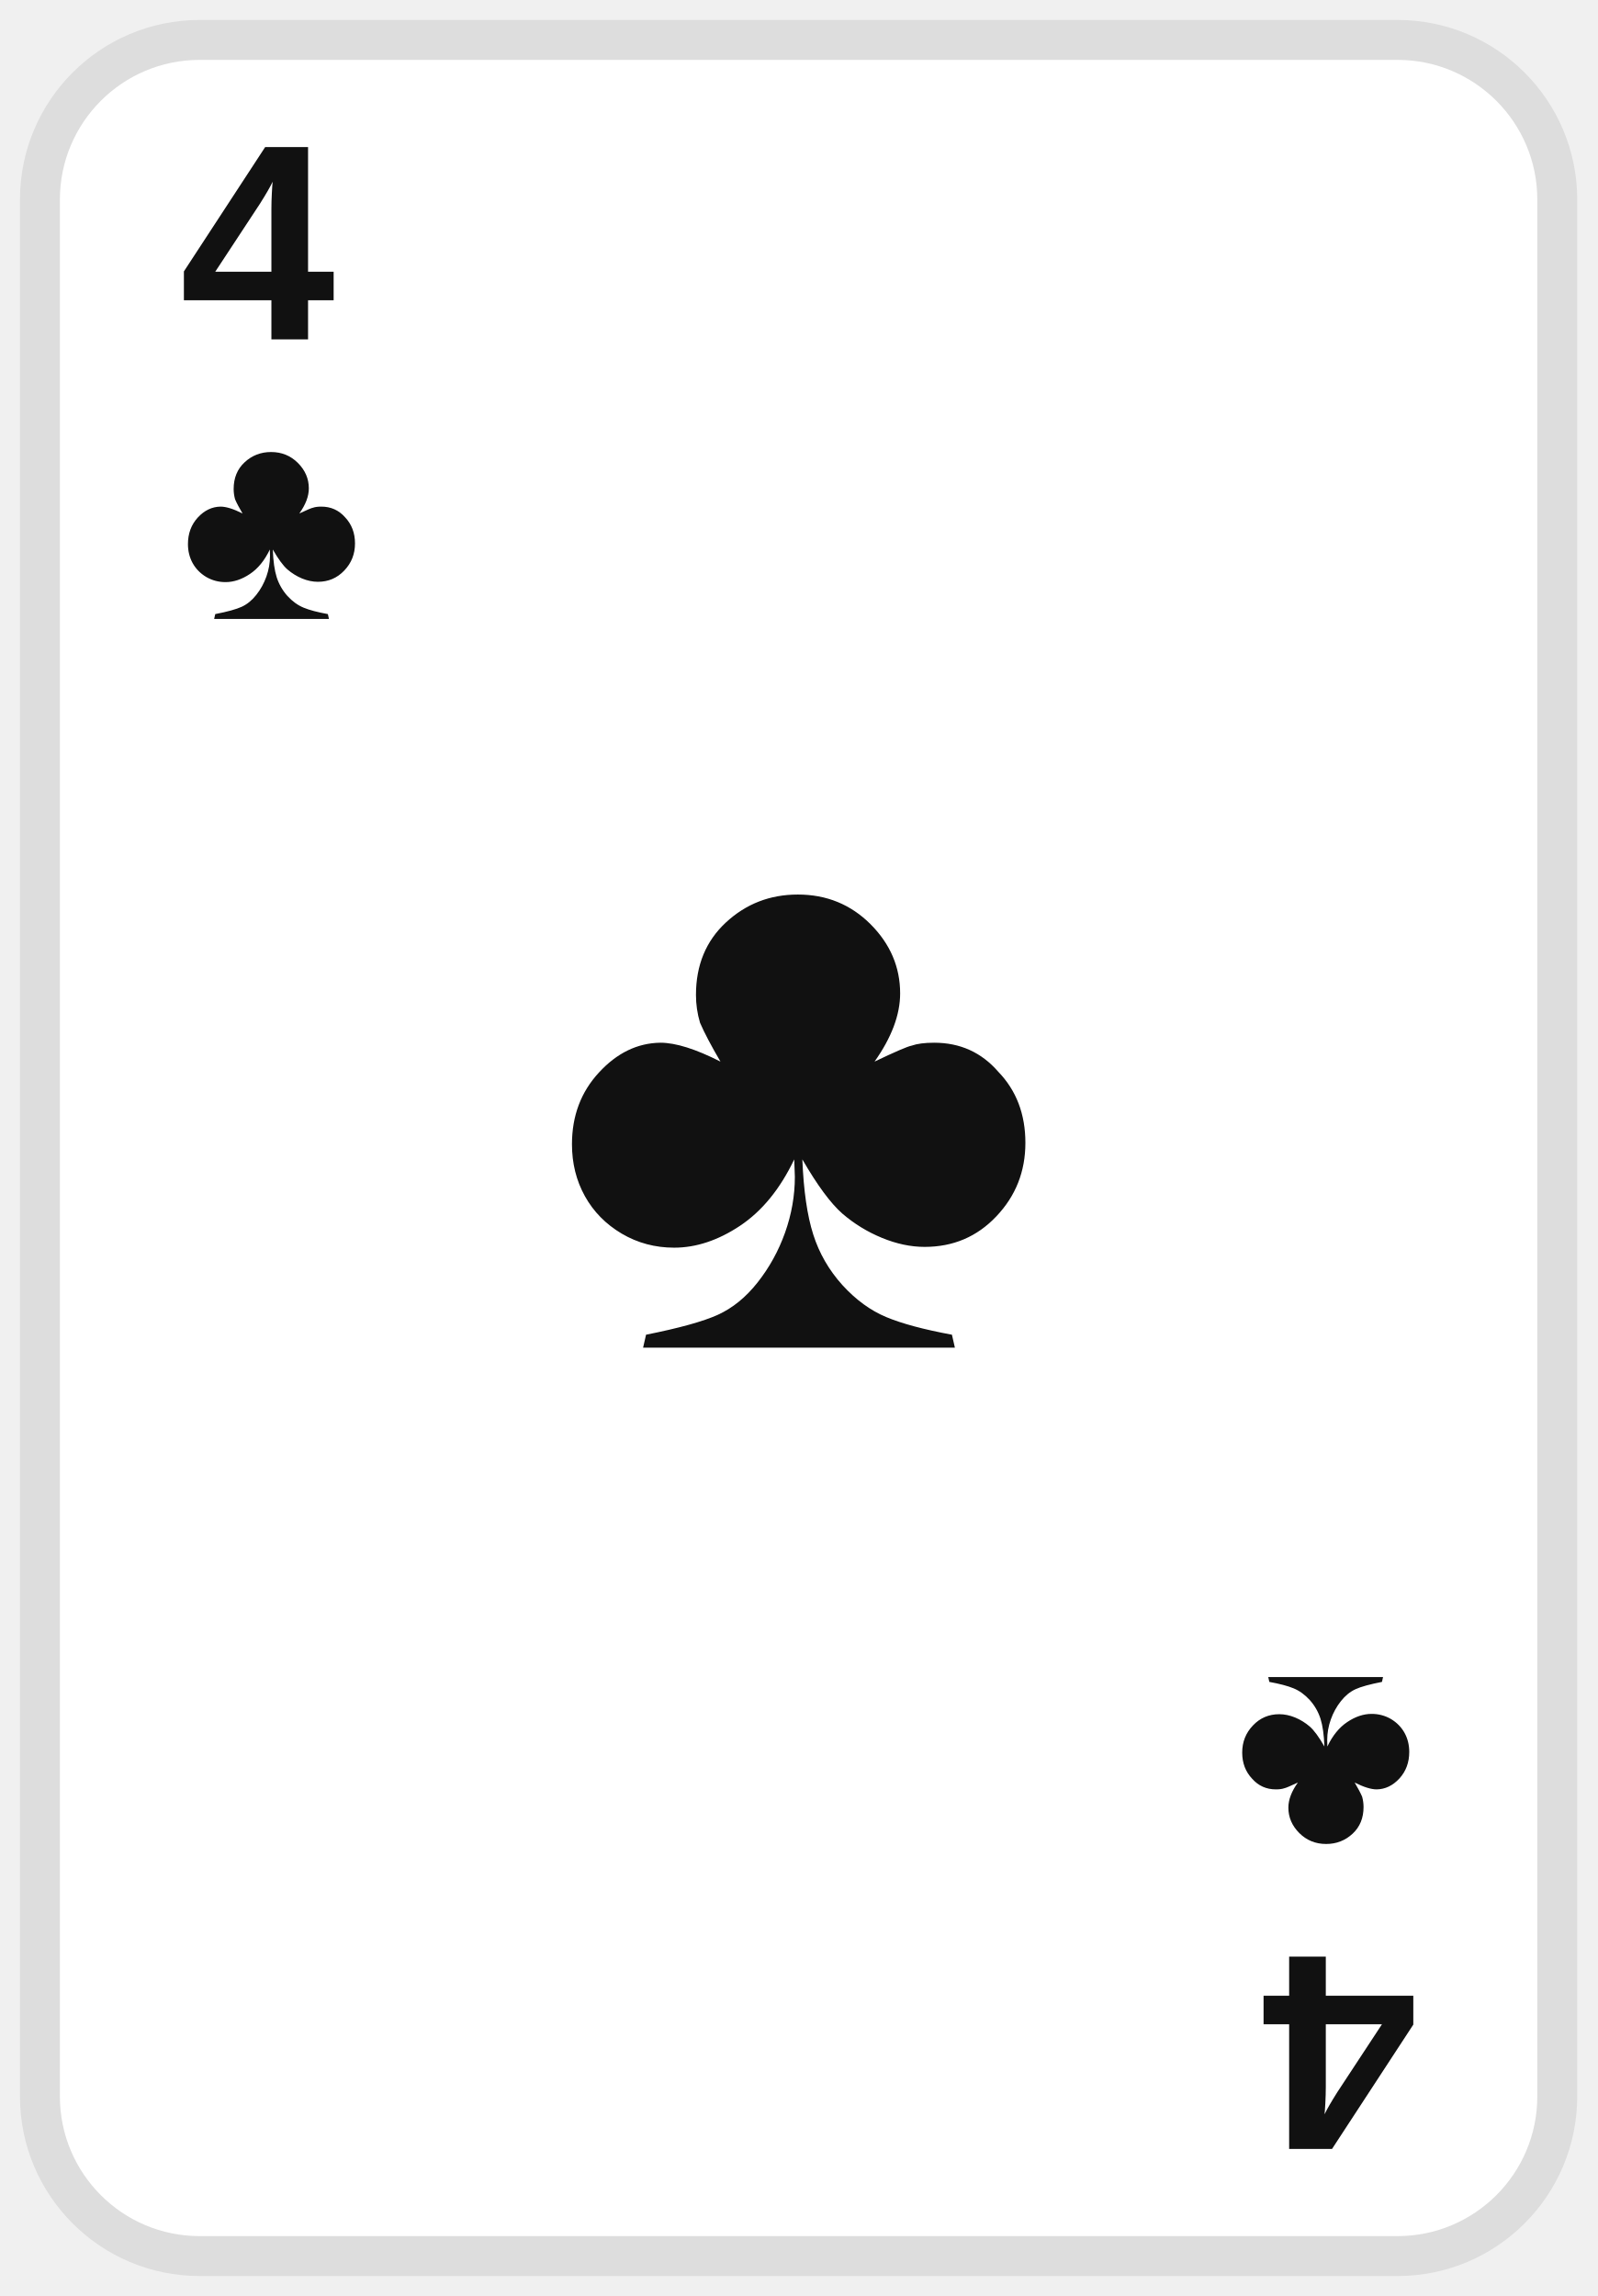
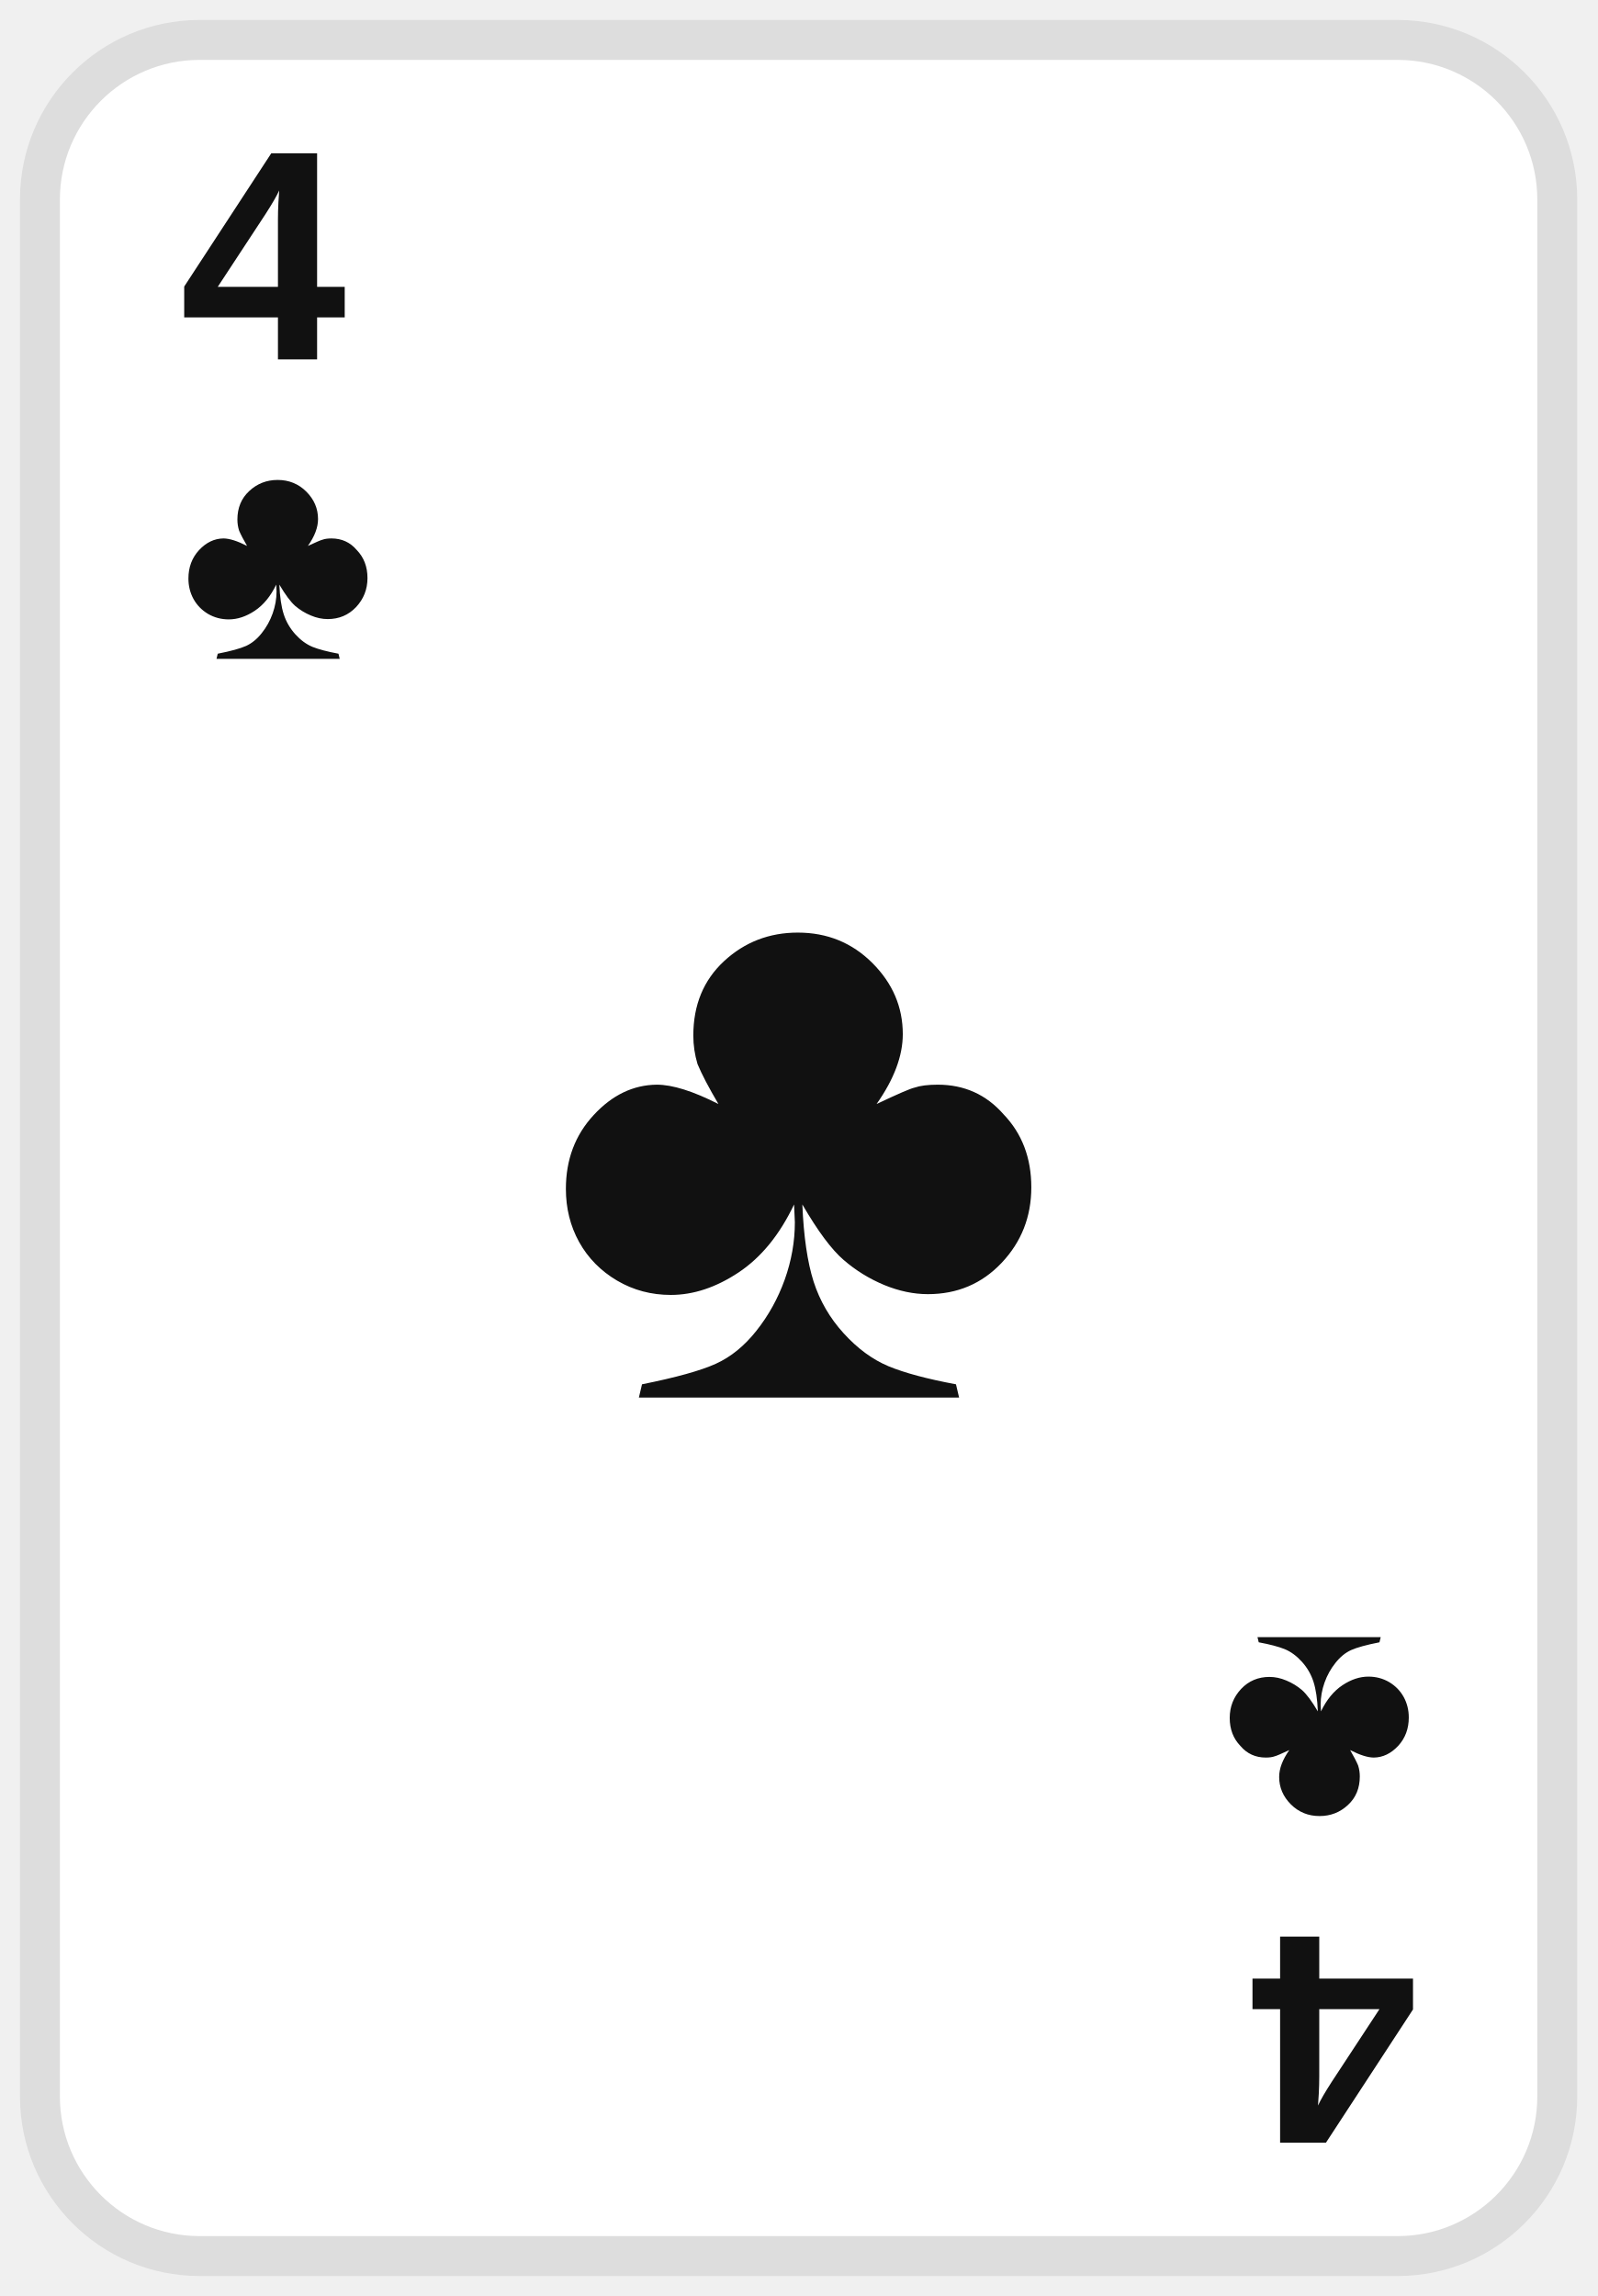
<svg xmlns="http://www.w3.org/2000/svg" width="160" height="230" viewBox="0 0 160 230">
-   <rect x="4" y="4" width="152" height="222" rx="16" fill="white" stroke="#dddddd" stroke-width="4" />
-   <text x="18" y="34" font-size="28" font-family="Arial" font-weight="bold" fill="#111111">4</text>
-   <text x="18" y="62" font-size="28" font-family="Arial" fill="#111111">♣</text>
-   <text x="80" y="135" text-anchor="middle" font-size="76" font-family="Arial" fill="#111111">♣</text>
+   <rect x="4" y="4" width="152" height="222" rx="16" fill="white" stroke="#ddd" stroke-width="4" />
+   <text x="18" y="36" font-size="30" font-family="Arial" font-weight="bold" fill="#111">4</text>
+   <text x="18" y="66" font-size="30" font-family="Arial" fill="#111">♣</text>
+   <text x="80" y="140" text-anchor="middle" font-size="78" font-family="Arial" fill="#111">♣</text>
  <g transform="rotate(180 80 115)">
-     <text x="18" y="34" font-size="28" font-family="Arial" font-weight="bold" fill="#111111">4</text>
-     <text x="18" y="62" font-size="28" font-family="Arial" fill="#111111">♣</text>
+     <text x="18" y="36" font-size="30" font-family="Arial" font-weight="bold" fill="#111">4</text>
+     <text x="18" y="66" font-size="30" font-family="Arial" fill="#111">♣</text>
  </g>
</svg>
